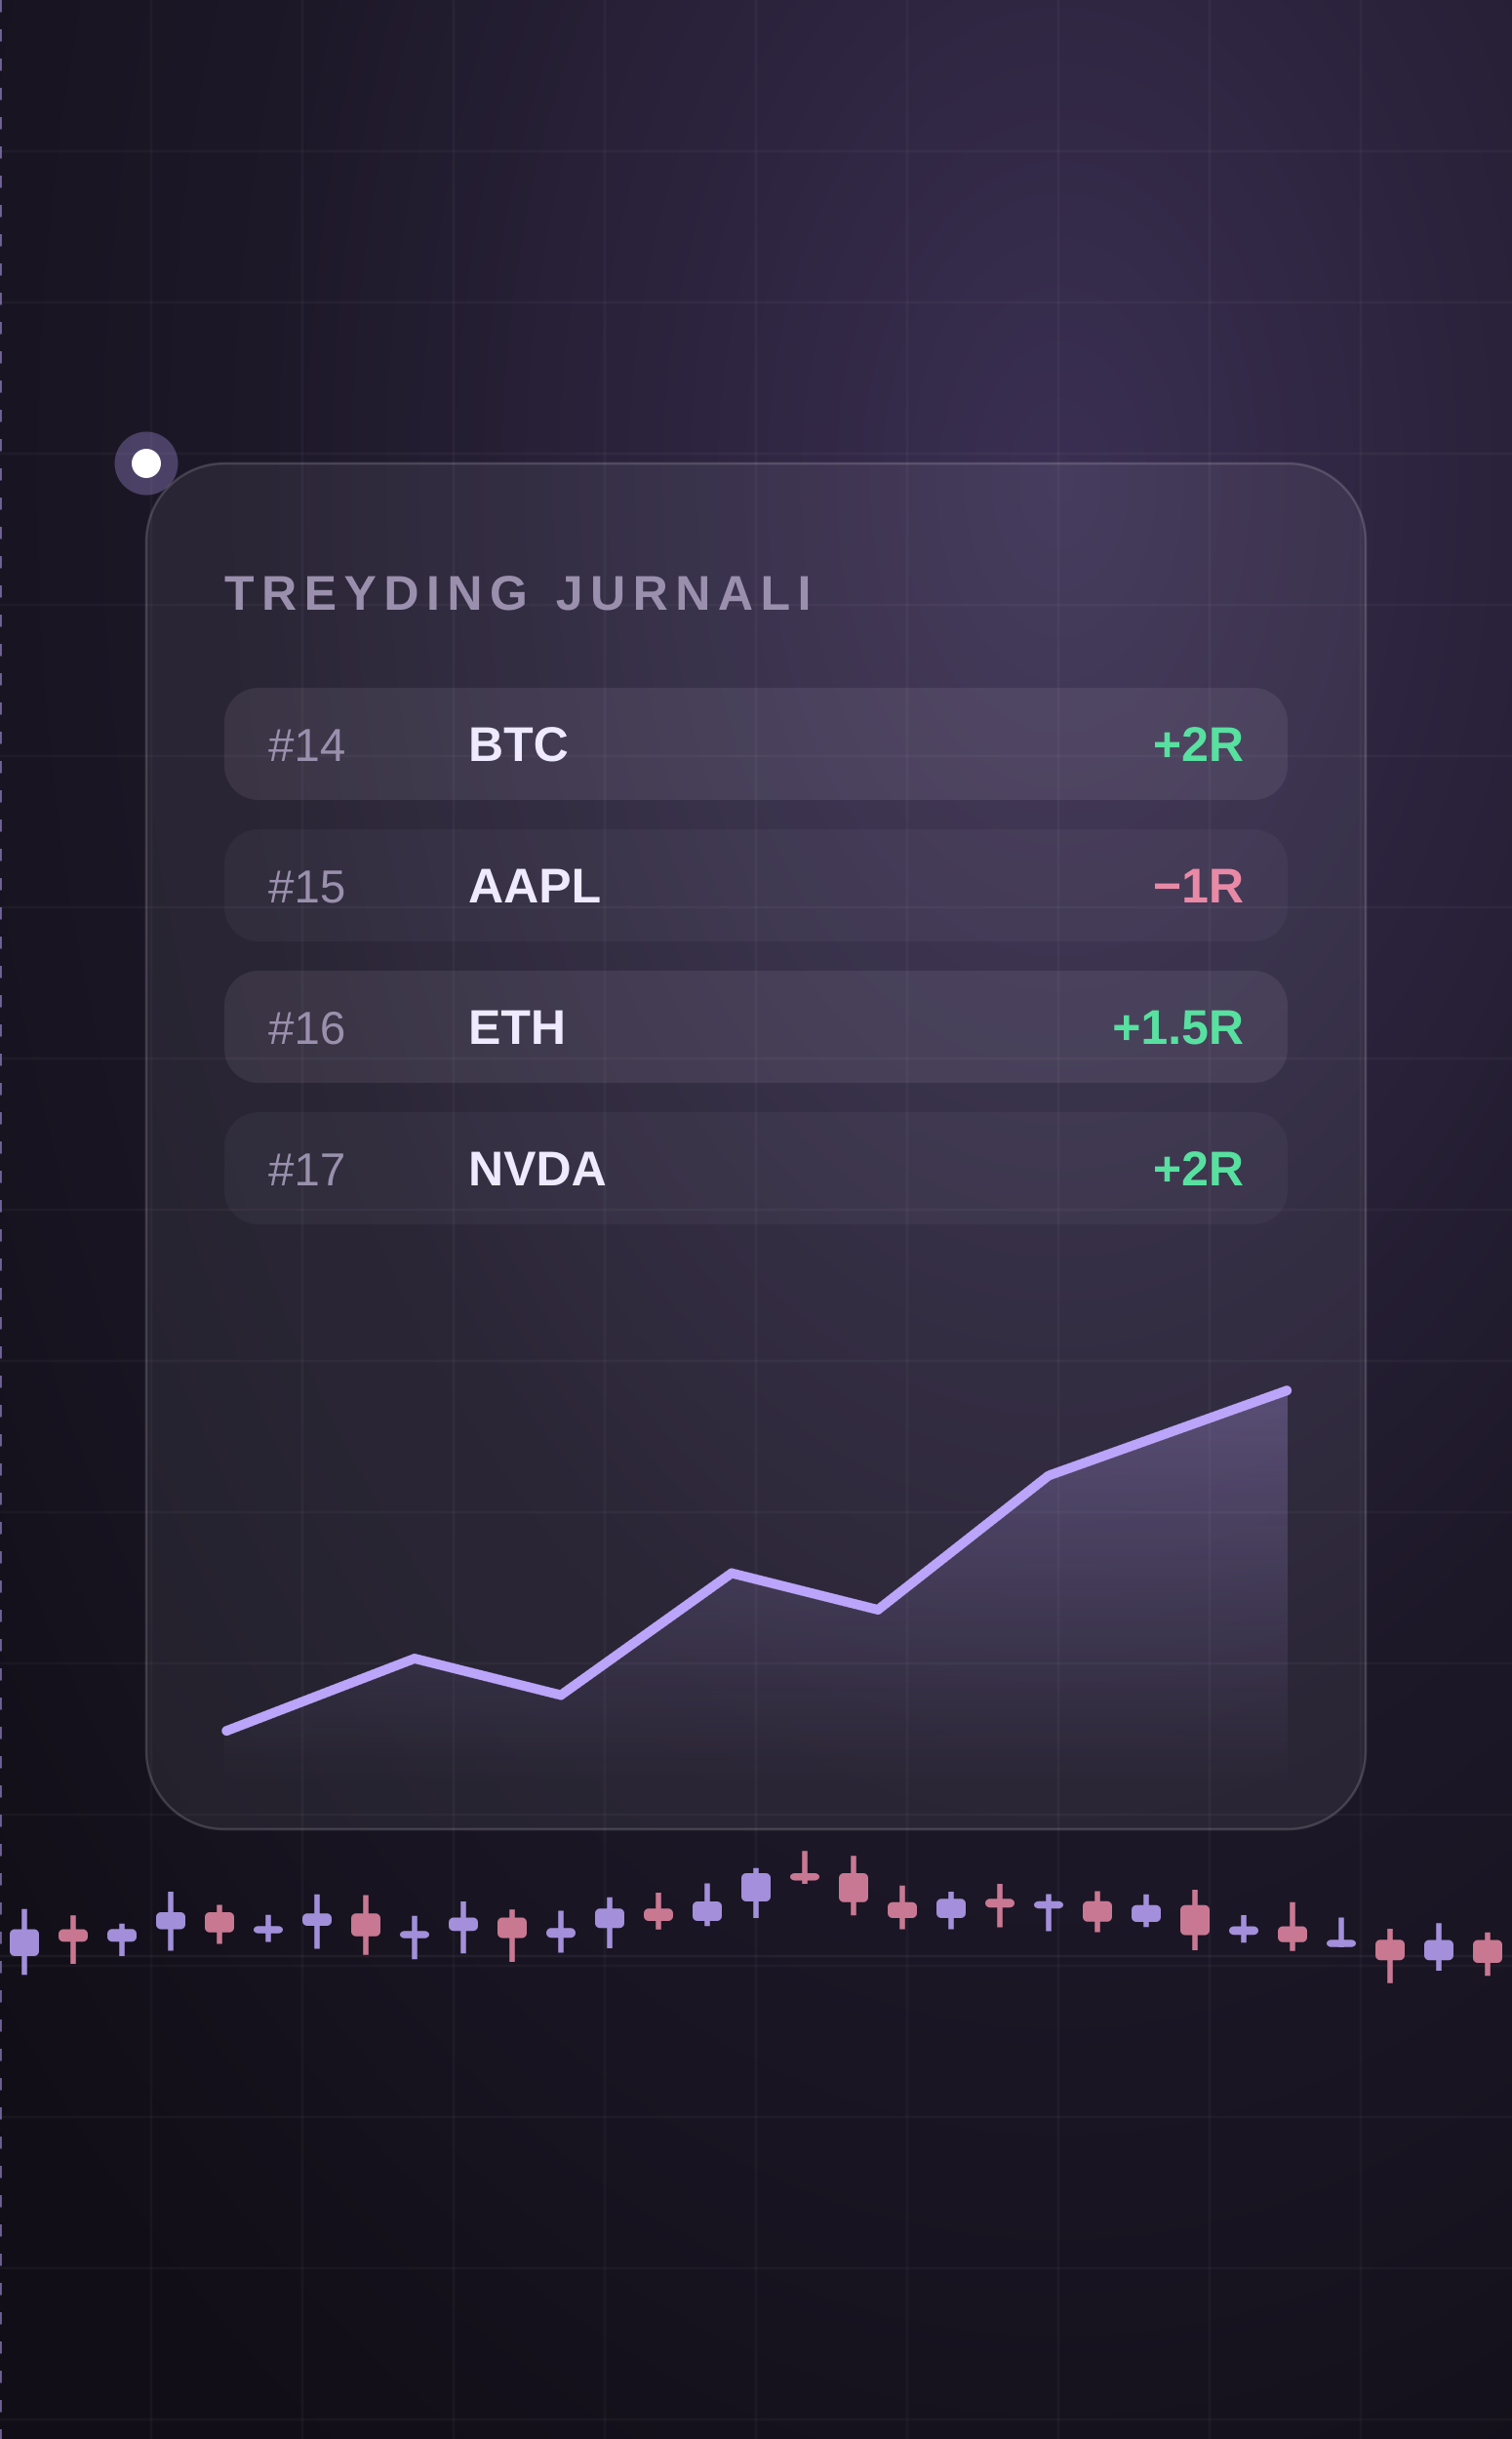
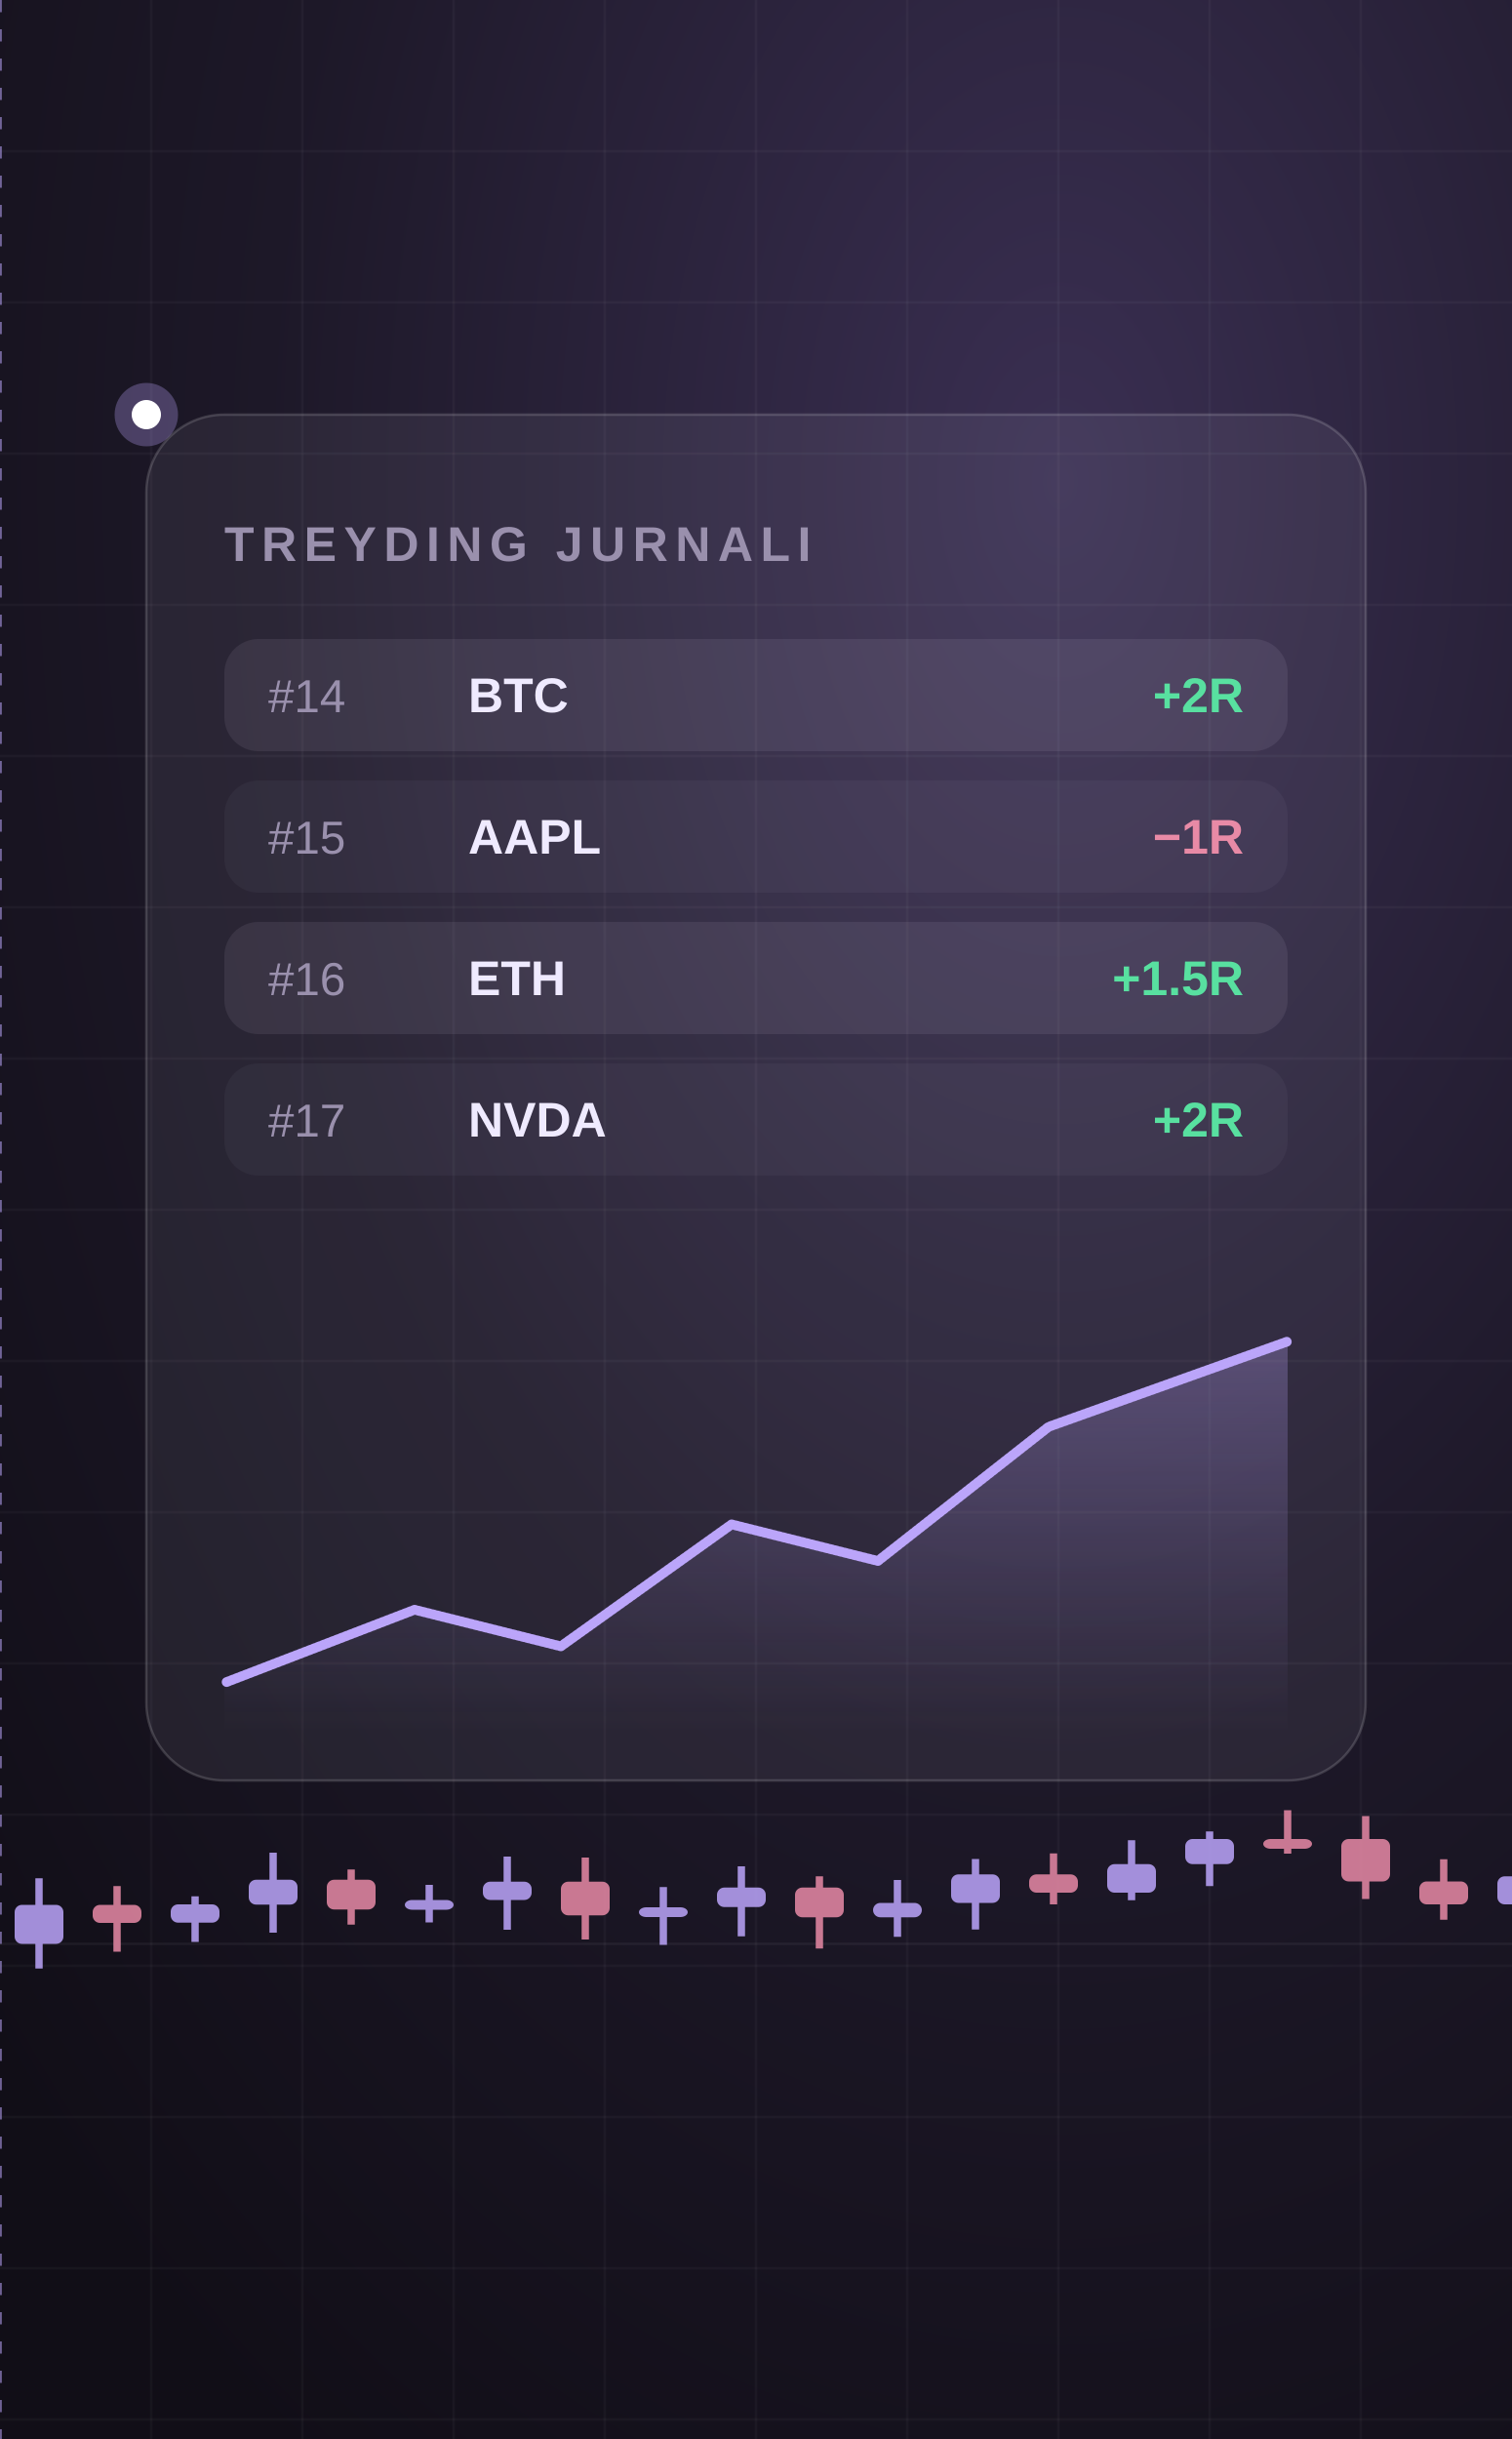
<svg xmlns="http://www.w3.org/2000/svg" width="620" height="1000" viewBox="0 0 620 1000">
  <style>
text{font-family:Arial,Helvetica,"Liberation Sans",sans-serif}
@keyframes grow{from{transform:scaleY(.05);opacity:0}to{transform:none;opacity:1}}
- @keyframes live{0%,100%{transform:none}50%{transform:scaleY(1.22)}}
+ @keyframes live{0%,100%{transform:none}50%{transform:scaleY(1.4)}}
@keyframes flo{0%,100%{transform:translateY(0)}50%{transform:translateY(-6px)}}
@keyframes br{0%,100%{opacity:.7;transform:scale(1)}50%{opacity:1;transform:scale(1.1)}}
@keyframes march{to{stroke-dashoffset:-60}}
@keyframes draw{0%{stroke-dashoffset:1;opacity:1}38%{stroke-dashoffset:0}86%{stroke-dashoffset:0;opacity:1}96%{opacity:0}100%{stroke-dashoffset:1;opacity:0}}
@keyframes bob{0%,100%{transform:none}50%{transform:scaleY(.72)}}
@keyframes dp{0%,100%{transform:scale(1)}50%{transform:scale(1.18)}}
@keyframes hl{0%,100%{opacity:.35}50%{opacity:1}}
@keyframes rin{from{opacity:0;transform:translateX(-18px)}to{opacity:1;transform:none}}
@keyframes bobx{0%,100%{transform:none}50%{transform:scaleX(.78)}}
.row{animation:rin .8s cubic-bezier(.2,.8,.2,1) both}
.barx{transform-box:fill-box;animation:bobx 2.6s ease-in-out infinite}
.cd,.bar,.dot,.glow{transform-box:fill-box}
@keyframes tick{0%,100%{transform:scaleY(1)}35%{transform:scaleY(var(--a,.7))}70%{transform:scaleY(var(--b,1.12))}}
.cd{transform-origin:50% 55%;animation:grow .7s cubic-bezier(.2,.8,.2,1) both,tick 2s ease-in-out infinite}
@keyframes stream{to{transform:translateX(-640px)}}
- .stream{animation:stream 16s linear infinite}
- .cd.live{transform-origin:50% 50%;animation:grow .7s cubic-bezier(.2,.8,.2,1) both,live 1.6s ease-in-out infinite}
+ .stream{animation:stream 8s linear infinite}
+ .cd.live{transform-origin:50% 50%;animation:grow .7s cubic-bezier(.2,.8,.2,1) both,live .9s ease-in-out infinite}
@keyframes scan{from{transform:translateX(-90px)}to{transform:translateX(710px)}}
.scan{animation:scan 6.5s cubic-bezier(.45,0,.55,1) infinite}
.chip{animation:flo 4.5s ease-in-out infinite}
.glow{transform-origin:50% 50%;animation:br 6s ease-in-out infinite}
.dash{animation:march 3.2s linear infinite}
.draw{stroke-dasharray:1;stroke-dashoffset:1;animation:draw 8s cubic-bezier(.4,0,.2,1) .3s infinite}
.bar{transform-origin:50% 100%;animation:bob 2.4s ease-in-out infinite}
.dot{transform-origin:50% 50%;animation:dp 2.2s ease-in-out infinite}
.hl{animation:hl 2.2s ease-in-out infinite}
@media (prefers-reduced-motion:reduce){*{animation:none!important}.draw{stroke-dasharray:none;stroke-dashoffset:0}.scan,.mdot{display:none}}
</style>
  <defs>
    <radialGradient id="bg" cx="70%" cy="20%" r="95%">
      <stop offset="0" stop-color="#3a2f52" />
      <stop offset=".55" stop-color="#1d1828" />
      <stop offset="1" stop-color="#110e17" />
    </radialGradient>
    <radialGradient id="glow" cx="50%" cy="50%" r="50%">
      <stop offset="0" stop-color="#a697eb" stop-opacity=".35" />
      <stop offset="1" stop-color="#a697eb" stop-opacity="0" />
    </radialGradient>
    <linearGradient id="scanG" x1="0" y1="0" x2="1" y2="0">
      <stop offset="0" stop-color="#bba5fa" stop-opacity="0" />
      <stop offset="1" stop-color="#bba5fa" stop-opacity=".2" />
    </linearGradient>
    <linearGradient id="fadeUp" x1="0" y1="0" x2="0" y2="1">
      <stop offset="0" stop-color="#bba5fa" stop-opacity=".35" />
      <stop offset="1" stop-color="#bba5fa" stop-opacity="0" />
    </linearGradient>
  </defs>
  <rect width="620" height="1000" fill="url(#bg)" />
  <line x1="62" y1="0" x2="62" y2="1000" stroke="#fff" stroke-opacity=".035" />
  <line x1="124" y1="0" x2="124" y2="1000" stroke="#fff" stroke-opacity=".035" />
  <line x1="186" y1="0" x2="186" y2="1000" stroke="#fff" stroke-opacity=".035" />
  <line x1="248" y1="0" x2="248" y2="1000" stroke="#fff" stroke-opacity=".035" />
  <line x1="310" y1="0" x2="310" y2="1000" stroke="#fff" stroke-opacity=".035" />
  <line x1="372" y1="0" x2="372" y2="1000" stroke="#fff" stroke-opacity=".035" />
  <line x1="434" y1="0" x2="434" y2="1000" stroke="#fff" stroke-opacity=".035" />
  <line x1="496" y1="0" x2="496" y2="1000" stroke="#fff" stroke-opacity=".035" />
  <line x1="558" y1="0" x2="558" y2="1000" stroke="#fff" stroke-opacity=".035" />
  <line x1="0" y1="62" x2="620" y2="62" stroke="#fff" stroke-opacity=".035" />
  <line x1="0" y1="124" x2="620" y2="124" stroke="#fff" stroke-opacity=".035" />
  <line x1="0" y1="186" x2="620" y2="186" stroke="#fff" stroke-opacity=".035" />
  <line x1="0" y1="248" x2="620" y2="248" stroke="#fff" stroke-opacity=".035" />
  <line x1="0" y1="310" x2="620" y2="310" stroke="#fff" stroke-opacity=".035" />
  <line x1="0" y1="372" x2="620" y2="372" stroke="#fff" stroke-opacity=".035" />
  <line x1="0" y1="434" x2="620" y2="434" stroke="#fff" stroke-opacity=".035" />
  <line x1="0" y1="496" x2="620" y2="496" stroke="#fff" stroke-opacity=".035" />
  <line x1="0" y1="558" x2="620" y2="558" stroke="#fff" stroke-opacity=".035" />
  <line x1="0" y1="620" x2="620" y2="620" stroke="#fff" stroke-opacity=".035" />
  <line x1="0" y1="682" x2="620" y2="682" stroke="#fff" stroke-opacity=".035" />
  <line x1="0" y1="744" x2="620" y2="744" stroke="#fff" stroke-opacity=".035" />
  <line x1="0" y1="806" x2="620" y2="806" stroke="#fff" stroke-opacity=".035" />
  <line x1="0" y1="868" x2="620" y2="868" stroke="#fff" stroke-opacity=".035" />
  <line x1="0" y1="930" x2="620" y2="930" stroke="#fff" stroke-opacity=".035" />
  <line x1="0" y1="992" x2="620" y2="992" stroke="#fff" stroke-opacity=".035" />
-   <g transform="translate(60 190)">
+   <g transform="translate(60 170)">
    <rect width="500" height="560" rx="32" fill="#efeaff" fill-opacity=".07" stroke="#fff" stroke-opacity=".16" />
    <text x="32" y="60" font-size="20" font-weight="700" fill="#9a90ad" letter-spacing="3">TREYDING JURNALI</text>
    <g transform="translate(32 92)">
      <g class="row" style="animation-delay:200ms">
        <rect width="436" height="46" rx="14" fill="#efeaff" fill-opacity="0.08" />
        <text x="18" y="30" font-size="19" fill="#9a90ad">#14</text>
        <text x="100" y="30" font-size="20" font-weight="700" fill="#efeaff">BTC</text>
        <text class="hl" style="animation-delay:-0s" x="418" y="30" text-anchor="end" font-size="20" font-weight="800" fill="#58e0a0">+2R</text>
      </g>
    </g>
    <g transform="translate(32 150)">
      <g class="row" style="animation-delay:330ms">
        <rect width="436" height="46" rx="14" fill="#efeaff" fill-opacity="0.04" />
        <text x="18" y="30" font-size="19" fill="#9a90ad">#15</text>
        <text x="100" y="30" font-size="20" font-weight="700" fill="#efeaff">AAPL</text>
        <text class="hl" style="animation-delay:-0.5s" x="418" y="30" text-anchor="end" font-size="20" font-weight="800" fill="#e88aa6">−1R</text>
      </g>
    </g>
    <g transform="translate(32 208)">
      <g class="row" style="animation-delay:460ms">
        <rect width="436" height="46" rx="14" fill="#efeaff" fill-opacity="0.08" />
        <text x="18" y="30" font-size="19" fill="#9a90ad">#16</text>
        <text x="100" y="30" font-size="20" font-weight="700" fill="#efeaff">ETH</text>
        <text class="hl" style="animation-delay:-1s" x="418" y="30" text-anchor="end" font-size="20" font-weight="800" fill="#58e0a0">+1.5R</text>
      </g>
    </g>
    <g transform="translate(32 266)">
      <g class="row" style="animation-delay:590ms">
        <rect width="436" height="46" rx="14" fill="#efeaff" fill-opacity="0.04" />
        <text x="18" y="30" font-size="19" fill="#9a90ad">#17</text>
        <text x="100" y="30" font-size="20" font-weight="700" fill="#efeaff">NVDA</text>
        <text class="hl" style="animation-delay:-1.5s" x="418" y="30" text-anchor="end" font-size="20" font-weight="800" fill="#58e0a0">+2R</text>
      </g>
    </g>
    <path class="draw" pathLength="1" d="M32 520 L110 490 L170 505 L240 455 L300 470 L370 415 L468 380" fill="none" stroke="#bba5fa" stroke-width="4" stroke-linecap="round" stroke-linejoin="round" />
    <g class="mdot">
      <circle r="13" fill="#bba5fa" opacity=".3">
        <animateMotion dur="5.5s" repeatCount="indefinite" path="M32 520 L110 490 L170 505 L240 455 L300 470 L370 415 L468 380" />
      </circle>
      <circle r="6" fill="#fff">
        <animateMotion dur="5.5s" repeatCount="indefinite" path="M32 520 L110 490 L170 505 L240 455 L300 470 L370 415 L468 380" />
      </circle>
    </g>
    <path d="M32 520 L110 490 L170 505 L240 455 L300 470 L370 415 L468 380 L468 540 L32 540 Z" fill="url(#fadeUp)" opacity=".8" />
  </g>
-   <g transform="translate(0 760)" opacity=".85">
-     <line x1="0" x2="1240" y1="42" y2="42" stroke="#fff" stroke-opacity=".06" />
+   <g transform="translate(0 742)" opacity=".85">
+     <line x1="0" x2="1240" y1="55" y2="55" stroke="#fff" stroke-opacity=".06" />
    <g class="stream">
-       <g class="cd" style="--a:0.66;--b:1.21;animation-duration:.7s,1.40s;animation-delay:300ms,0ms">
-         <line x1="10" x2="10" y1="22.7" y2="49.7" stroke="#bba5fa" stroke-width="2.2" />
-         <rect x="4" y="31.0" width="12" height="11.0" rx="2" fill="#bba5fa" />
-       </g>
-       <g class="cd" style="--a:0.73;--b:1.26;animation-duration:.7s,1.36s;animation-delay:325ms,173ms">
-         <line x1="30" x2="30" y1="25.3" y2="45.2" stroke="#e88aa6" stroke-width="2.2" />
-         <rect x="24" y="31.0" width="12" height="5.1" rx="2" fill="#e88aa6" />
-       </g>
-       <g class="cd" style="--a:0.68;--b:1.20;animation-duration:.7s,1.46s;animation-delay:350ms,346ms">
-         <line x1="50" x2="50" y1="28.7" y2="42.0" stroke="#bba5fa" stroke-width="2.2" />
-         <rect x="44" y="30.9" width="12" height="5.2" rx="2" fill="#bba5fa" />
-       </g>
-       <g class="cd" style="--a:0.62;--b:1.12;animation-duration:.7s,2.22s;animation-delay:375ms,519ms">
-         <line x1="70" x2="70" y1="15.6" y2="39.8" stroke="#bba5fa" stroke-width="2.2" />
-         <rect x="64" y="24.0" width="12" height="7.0" rx="2" fill="#bba5fa" />
-       </g>
-       <g class="cd" style="--a:0.68;--b:1.09;animation-duration:.7s,1.13s;animation-delay:400ms,692ms">
-         <line x1="90" x2="90" y1="21.0" y2="37.0" stroke="#e88aa6" stroke-width="2.2" />
-         <rect x="84" y="24.0" width="12" height="8.3" rx="2" fill="#e88aa6" />
-       </g>
-       <g class="cd" style="--a:0.62;--b:1.17;animation-duration:.7s,1.70s;animation-delay:425ms,865ms">
-         <line x1="110" x2="110" y1="25.1" y2="36.2" stroke="#bba5fa" stroke-width="2.2" />
-         <rect x="104" y="29.7" width="12" height="3.0" rx="2" fill="#bba5fa" />
-       </g>
-       <g class="cd" style="--a:0.55;--b:1.23;animation-duration:.7s,1.42s;animation-delay:450ms,1038ms">
-         <line x1="130" x2="130" y1="16.7" y2="39.0" stroke="#bba5fa" stroke-width="2.2" />
-         <rect x="124" y="24.5" width="12" height="5.1" rx="2" fill="#bba5fa" />
-       </g>
-       <g class="cd" style="--a:0.60;--b:1.12;animation-duration:.7s,2.29s;animation-delay:475ms,1211ms">
-         <line x1="150" x2="150" y1="17.0" y2="41.5" stroke="#e88aa6" stroke-width="2.2" />
-         <rect x="144" y="24.5" width="12" height="9.4" rx="2" fill="#e88aa6" />
-       </g>
-       <g class="cd" style="--a:0.53;--b:1.12;animation-duration:.7s,1.81s;animation-delay:500ms,1384ms">
-         <line x1="170" x2="170" y1="25.5" y2="43.3" stroke="#bba5fa" stroke-width="2.2" />
-         <rect x="164" y="31.7" width="12" height="3.0" rx="2" fill="#bba5fa" />
-       </g>
-       <g class="cd" style="--a:0.46;--b:1.10;animation-duration:.7s,1.99s;animation-delay:525ms,57ms">
-         <line x1="190" x2="190" y1="19.6" y2="40.9" stroke="#bba5fa" stroke-width="2.2" />
-         <rect x="184" y="26.2" width="12" height="5.5" rx="2" fill="#bba5fa" />
-       </g>
-       <g class="cd" style="--a:0.49;--b:1.13;animation-duration:.7s,1.82s;animation-delay:550ms,230ms">
-         <line x1="210" x2="210" y1="22.9" y2="44.4" stroke="#e88aa6" stroke-width="2.2" />
-         <rect x="204" y="26.2" width="12" height="8.4" rx="2" fill="#e88aa6" />
-       </g>
-       <g class="cd" style="--a:0.76;--b:1.27;animation-duration:.7s,1.80s;animation-delay:575ms,403ms">
-         <line x1="230" x2="230" y1="23.4" y2="40.6" stroke="#bba5fa" stroke-width="2.2" />
-         <rect x="224" y="30.5" width="12" height="4.0" rx="2" fill="#bba5fa" />
-       </g>
-       <g class="cd" style="--a:0.68;--b:1.17;animation-duration:.7s,2.43s;animation-delay:600ms,576ms">
-         <line x1="250" x2="250" y1="17.9" y2="38.8" stroke="#bba5fa" stroke-width="2.2" />
-         <rect x="244" y="22.5" width="12" height="8.0" rx="2" fill="#bba5fa" />
-       </g>
-       <g class="cd" style="--a:0.71;--b:1.12;animation-duration:.7s,1.22s;animation-delay:625ms,749ms">
-         <line x1="270" x2="270" y1="16.0" y2="31.1" stroke="#e88aa6" stroke-width="2.2" />
-         <rect x="264" y="22.5" width="12" height="5.1" rx="2" fill="#e88aa6" />
-       </g>
-       <g class="cd" style="--a:0.62;--b:1.19;animation-duration:.7s,1.66s;animation-delay:650ms,922ms">
-         <line x1="290" x2="290" y1="12.2" y2="29.7" stroke="#bba5fa" stroke-width="2.2" />
-         <rect x="284" y="19.6" width="12" height="8.0" rx="2" fill="#bba5fa" />
-       </g>
-       <g class="cd" style="--a:0.52;--b:1.23;animation-duration:.7s,1.25s;animation-delay:675ms,1095ms">
-         <line x1="310" x2="310" y1="5.9" y2="26.4" stroke="#bba5fa" stroke-width="2.2" />
-         <rect x="304" y="8.0" width="12" height="11.6" rx="2" fill="#bba5fa" />
-       </g>
-       <g class="cd" style="--a:0.54;--b:1.09;animation-duration:.7s,2.00s;animation-delay:700ms,1268ms">
-         <line x1="330" x2="330" y1="-1.1" y2="12.4" stroke="#e88aa6" stroke-width="2.2" />
-         <rect x="324" y="8.0" width="12" height="3.0" rx="2" fill="#e88aa6" />
-       </g>
-       <g class="cd" style="--a:0.79;--b:1.08;animation-duration:.7s,1.40s;animation-delay:725ms,1441ms">
-         <line x1="350" x2="350" y1="0.9" y2="25.3" stroke="#e88aa6" stroke-width="2.2" />
-         <rect x="344" y="8.0" width="12" height="11.9" rx="2" fill="#e88aa6" />
-       </g>
-       <g class="cd" style="--a:0.69;--b:1.26;animation-duration:.7s,1.45s;animation-delay:750ms,114ms">
-         <line x1="370" x2="370" y1="13.1" y2="31.0" stroke="#e88aa6" stroke-width="2.2" />
-         <rect x="364" y="19.9" width="12" height="6.5" rx="2" fill="#e88aa6" />
-       </g>
-       <g class="cd" style="--a:0.70;--b:1.27;animation-duration:.7s,1.15s;animation-delay:775ms,287ms">
-         <line x1="390" x2="390" y1="15.6" y2="31.0" stroke="#bba5fa" stroke-width="2.2" />
-         <rect x="384" y="18.5" width="12" height="7.9" rx="2" fill="#bba5fa" />
-       </g>
-       <g class="cd" style="--a:0.59;--b:1.18;animation-duration:.7s,2.51s;animation-delay:800ms,460ms">
-         <line x1="410" x2="410" y1="12.4" y2="30.2" stroke="#e88aa6" stroke-width="2.2" />
-         <rect x="404" y="18.5" width="12" height="3.6" rx="2" fill="#e88aa6" />
-       </g>
-       <g class="cd" style="--a:0.48;--b:1.28;animation-duration:.7s,1.52s;animation-delay:825ms,633ms">
-         <line x1="430" x2="430" y1="16.6" y2="31.8" stroke="#bba5fa" stroke-width="2.2" />
-         <rect x="424" y="19.5" width="12" height="3.0" rx="2" fill="#bba5fa" />
-       </g>
-       <g class="cd" style="--a:0.48;--b:1.21;animation-duration:.7s,1.68s;animation-delay:850ms,806ms">
-         <line x1="450" x2="450" y1="15.4" y2="32.2" stroke="#e88aa6" stroke-width="2.2" />
-         <rect x="444" y="19.5" width="12" height="8.4" rx="2" fill="#e88aa6" />
-       </g>
-       <g class="cd" style="--a:0.71;--b:1.26;animation-duration:.7s,2.00s;animation-delay:875ms,979ms">
-         <line x1="470" x2="470" y1="16.7" y2="30.1" stroke="#bba5fa" stroke-width="2.2" />
-         <rect x="464" y="21.1" width="12" height="6.9" rx="2" fill="#bba5fa" />
-       </g>
-       <g class="cd" style="--a:0.58;--b:1.28;animation-duration:.7s,1.46s;animation-delay:900ms,1152ms">
-         <line x1="490" x2="490" y1="14.8" y2="39.6" stroke="#e88aa6" stroke-width="2.2" />
-         <rect x="484" y="21.1" width="12" height="12.3" rx="2" fill="#e88aa6" />
-       </g>
-       <g class="cd" style="--a:0.57;--b:1.13;animation-duration:.7s,2.08s;animation-delay:925ms,1325ms">
-         <line x1="510" x2="510" y1="25.2" y2="36.5" stroke="#bba5fa" stroke-width="2.2" />
-         <rect x="504" y="29.8" width="12" height="3.5" rx="2" fill="#bba5fa" />
-       </g>
-       <g class="cd" style="--a:0.79;--b:1.10;animation-duration:.7s,1.36s;animation-delay:950ms,1498ms">
-         <line x1="530" x2="530" y1="19.9" y2="39.9" stroke="#e88aa6" stroke-width="2.2" />
-         <rect x="524" y="29.8" width="12" height="6.5" rx="2" fill="#e88aa6" />
-       </g>
-       <g class="cd" style="--a:0.66;--b:1.26;animation-duration:.7s,1.28s;animation-delay:975ms,171ms">
-         <line x1="550" x2="550" y1="26.2" y2="38.4" stroke="#bba5fa" stroke-width="2.2" />
-         <rect x="544" y="35.3" width="12" height="3.0" rx="2" fill="#bba5fa" />
-       </g>
-       <g class="cd" style="--a:0.64;--b:1.25;animation-duration:.7s,2.36s;animation-delay:1000ms,344ms">
-         <line x1="570" x2="570" y1="30.8" y2="53.1" stroke="#e88aa6" stroke-width="2.2" />
-         <rect x="564" y="35.3" width="12" height="8.4" rx="2" fill="#e88aa6" />
-       </g>
-       <g class="cd" style="--a:0.50;--b:1.14;animation-duration:.7s,2.09s;animation-delay:1025ms,517ms">
-         <line x1="590" x2="590" y1="28.5" y2="48.0" stroke="#bba5fa" stroke-width="2.2" />
-         <rect x="584" y="35.4" width="12" height="8.3" rx="2" fill="#bba5fa" />
-       </g>
-       <g class="cd" style="--a:0.71;--b:1.22;animation-duration:.7s,2.48s;animation-delay:1050ms,690ms">
-         <line x1="610" x2="610" y1="32.3" y2="50.1" stroke="#e88aa6" stroke-width="2.2" />
-         <rect x="604" y="35.4" width="12" height="9.4" rx="2" fill="#e88aa6" />
-       </g>
-       <g class="cd" style="--a:0.68;--b:1.13;animation-duration:.7s,2.52s;animation-delay:1075ms,863ms">
-         <line x1="630" x2="630" y1="33.4" y2="51.9" stroke="#bba5fa" stroke-width="2.2" />
-         <rect x="624" y="37.0" width="12" height="7.8" rx="2" fill="#bba5fa" />
+       <g class="cd" style="--a:0.48;--b:1.35;animation-duration:.7s,0.62s;animation-delay:300ms,0ms">
+         <line x1="16" x2="16" y1="28.1" y2="65.1" stroke="#bba5fa" stroke-width="3" />
+         <rect x="6" y="39.0" width="20" height="16.0" rx="3" fill="#bba5fa" />
+       </g>
+       <g class="cd" style="--a:0.54;--b:1.40;animation-duration:.7s,0.60s;animation-delay:330ms,173ms">
+         <line x1="48" x2="48" y1="31.3" y2="58.2" stroke="#e88aa6" stroke-width="3" />
+         <rect x="38" y="39.0" width="20" height="7.4" rx="3" fill="#e88aa6" />
+       </g>
+       <g class="cd" style="--a:0.49;--b:1.34;animation-duration:.7s,0.65s;animation-delay:360ms,346ms">
+         <line x1="80" x2="80" y1="35.5" y2="54.2" stroke="#bba5fa" stroke-width="3" />
+         <rect x="70" y="38.8" width="20" height="7.5" rx="3" fill="#bba5fa" />
+       </g>
+       <g class="cd" style="--a:0.45;--b:1.25;animation-duration:.7s,0.95s;animation-delay:390ms,519ms">
+         <line x1="112" x2="112" y1="17.6" y2="50.4" stroke="#bba5fa" stroke-width="3" />
+         <rect x="102" y="28.7" width="20" height="10.2" rx="3" fill="#bba5fa" />
+       </g>
+       <g class="cd" style="--a:0.50;--b:1.21;animation-duration:.7s,0.51s;animation-delay:420ms,692ms">
+         <line x1="144" x2="144" y1="24.5" y2="47.1" stroke="#e88aa6" stroke-width="3" />
+         <rect x="134" y="28.7" width="20" height="12.2" rx="3" fill="#e88aa6" />
+       </g>
+       <g class="cd" style="--a:0.44;--b:1.30;animation-duration:.7s,0.74s;animation-delay:450ms,65ms">
+         <line x1="176" x2="176" y1="30.8" y2="46.2" stroke="#bba5fa" stroke-width="3" />
+         <rect x="166" y="37.0" width="20" height="4.0" rx="3" fill="#bba5fa" />
+       </g>
+       <g class="cd" style="--a:0.39;--b:1.37;animation-duration:.7s,0.63s;animation-delay:480ms,238ms">
+         <line x1="208" x2="208" y1="19.2" y2="49.2" stroke="#bba5fa" stroke-width="3" />
+         <rect x="198" y="29.5" width="20" height="7.5" rx="3" fill="#bba5fa" />
+       </g>
+       <g class="cd" style="--a:0.43;--b:1.24;animation-duration:.7s,0.98s;animation-delay:510ms,411ms">
+         <line x1="240" x2="240" y1="19.6" y2="53.2" stroke="#e88aa6" stroke-width="3" />
+         <rect x="230" y="29.5" width="20" height="13.8" rx="3" fill="#e88aa6" />
+       </g>
+       <g class="cd" style="--a:0.37;--b:1.25;animation-duration:.7s,0.78s;animation-delay:540ms,584ms">
+         <line x1="272" x2="272" y1="31.7" y2="55.4" stroke="#bba5fa" stroke-width="3" />
+         <rect x="262" y="40.0" width="20" height="4.0" rx="3" fill="#bba5fa" />
+       </g>
+       <g class="cd" style="--a:0.30;--b:1.22;animation-duration:.7s,0.86s;animation-delay:570ms,757ms">
+         <line x1="304" x2="304" y1="23.2" y2="51.9" stroke="#bba5fa" stroke-width="3" />
+         <rect x="294" y="31.9" width="20" height="8.0" rx="3" fill="#bba5fa" />
+       </g>
+       <g class="cd" style="--a:0.34;--b:1.25;animation-duration:.7s,0.79s;animation-delay:600ms,130ms">
+         <line x1="336" x2="336" y1="27.3" y2="56.9" stroke="#e88aa6" stroke-width="3" />
+         <rect x="326" y="31.9" width="20" height="12.2" rx="3" fill="#e88aa6" />
+       </g>
+       <g class="cd" style="--a:0.57;--b:1.42;animation-duration:.7s,0.78s;animation-delay:630ms,303ms">
+         <line x1="368" x2="368" y1="28.8" y2="52.1" stroke="#bba5fa" stroke-width="3" />
+         <rect x="358" y="38.2" width="20" height="5.9" rx="3" fill="#bba5fa" />
+       </g>
+       <g class="cd" style="--a:0.50;--b:1.31;animation-duration:.7s,1.03s;animation-delay:660ms,476ms">
+         <line x1="400" x2="400" y1="20.2" y2="49.1" stroke="#bba5fa" stroke-width="3" />
+         <rect x="390" y="26.5" width="20" height="11.7" rx="3" fill="#bba5fa" />
+       </g>
+       <g class="cd" style="--a:0.52;--b:1.25;animation-duration:.7s,0.55s;animation-delay:690ms,649ms">
+         <line x1="432" x2="432" y1="17.9" y2="38.8" stroke="#e88aa6" stroke-width="3" />
+         <rect x="422" y="26.5" width="20" height="7.5" rx="3" fill="#e88aa6" />
+       </g>
+       <g class="cd" style="--a:0.44;--b:1.32;animation-duration:.7s,0.72s;animation-delay:720ms,22ms">
+         <line x1="464" x2="464" y1="12.5" y2="37.1" stroke="#bba5fa" stroke-width="3" />
+         <rect x="454" y="22.3" width="20" height="11.7" rx="3" fill="#bba5fa" />
+       </g>
+       <g class="cd" style="--a:0.36;--b:1.37;animation-duration:.7s,0.56s;animation-delay:750ms,195ms">
+         <line x1="496" x2="496" y1="8.9" y2="31.3" stroke="#bba5fa" stroke-width="3" />
+         <rect x="486" y="12.0" width="20" height="10.3" rx="3" fill="#bba5fa" />
+       </g>
+       <g class="cd" style="--a:0.38;--b:1.22;animation-duration:.7s,0.86s;animation-delay:780ms,368ms">
+         <line x1="528" x2="528" y1="0.2" y2="18.0" stroke="#e88aa6" stroke-width="3" />
+         <rect x="518" y="12.0" width="20" height="4.0" rx="3" fill="#e88aa6" />
+       </g>
+       <g class="cd" style="--a:0.59;--b:1.20;animation-duration:.7s,0.62s;animation-delay:810ms,541ms">
+         <line x1="560" x2="560" y1="2.6" y2="36.6" stroke="#e88aa6" stroke-width="3" />
+         <rect x="550" y="12.0" width="20" height="17.4" rx="3" fill="#e88aa6" />
+       </g>
+       <g class="cd" style="--a:0.50;--b:1.41;animation-duration:.7s,0.64s;animation-delay:840ms,714ms">
+         <line x1="592" x2="592" y1="20.3" y2="45.1" stroke="#e88aa6" stroke-width="3" />
+         <rect x="582" y="29.4" width="20" height="9.4" rx="3" fill="#e88aa6" />
+       </g>
+       <g class="cd" style="--a:0.51;--b:1.42;animation-duration:.7s,0.52s;animation-delay:870ms,87ms">
+         <line x1="624" x2="624" y1="23.2" y2="45.1" stroke="#bba5fa" stroke-width="3" />
+         <rect x="614" y="27.3" width="20" height="11.5" rx="3" fill="#bba5fa" />
      </g>
      <g transform="translate(640 0)">
-         <g class="cd" style="--a:0.66;--b:1.21;animation-duration:.7s,1.40s;animation-delay:300ms,0ms">
-           <line x1="10" x2="10" y1="22.7" y2="49.7" stroke="#bba5fa" stroke-width="2.2" />
-           <rect x="4" y="31.0" width="12" height="11.0" rx="2" fill="#bba5fa" />
-         </g>
-         <g class="cd" style="--a:0.73;--b:1.26;animation-duration:.7s,1.36s;animation-delay:325ms,173ms">
-           <line x1="30" x2="30" y1="25.3" y2="45.2" stroke="#e88aa6" stroke-width="2.2" />
-           <rect x="24" y="31.0" width="12" height="5.1" rx="2" fill="#e88aa6" />
-         </g>
-         <g class="cd" style="--a:0.68;--b:1.20;animation-duration:.7s,1.46s;animation-delay:350ms,346ms">
-           <line x1="50" x2="50" y1="28.7" y2="42.0" stroke="#bba5fa" stroke-width="2.2" />
-           <rect x="44" y="30.9" width="12" height="5.2" rx="2" fill="#bba5fa" />
-         </g>
-         <g class="cd" style="--a:0.62;--b:1.12;animation-duration:.7s,2.22s;animation-delay:375ms,519ms">
-           <line x1="70" x2="70" y1="15.6" y2="39.8" stroke="#bba5fa" stroke-width="2.2" />
-           <rect x="64" y="24.0" width="12" height="7.0" rx="2" fill="#bba5fa" />
-         </g>
-         <g class="cd" style="--a:0.68;--b:1.09;animation-duration:.7s,1.13s;animation-delay:400ms,692ms">
-           <line x1="90" x2="90" y1="21.0" y2="37.0" stroke="#e88aa6" stroke-width="2.2" />
-           <rect x="84" y="24.0" width="12" height="8.3" rx="2" fill="#e88aa6" />
-         </g>
-         <g class="cd" style="--a:0.62;--b:1.17;animation-duration:.7s,1.70s;animation-delay:425ms,865ms">
-           <line x1="110" x2="110" y1="25.1" y2="36.2" stroke="#bba5fa" stroke-width="2.2" />
-           <rect x="104" y="29.7" width="12" height="3.0" rx="2" fill="#bba5fa" />
-         </g>
-         <g class="cd" style="--a:0.55;--b:1.23;animation-duration:.7s,1.42s;animation-delay:450ms,1038ms">
-           <line x1="130" x2="130" y1="16.7" y2="39.0" stroke="#bba5fa" stroke-width="2.2" />
-           <rect x="124" y="24.5" width="12" height="5.1" rx="2" fill="#bba5fa" />
-         </g>
-         <g class="cd" style="--a:0.60;--b:1.12;animation-duration:.7s,2.29s;animation-delay:475ms,1211ms">
-           <line x1="150" x2="150" y1="17.0" y2="41.5" stroke="#e88aa6" stroke-width="2.2" />
-           <rect x="144" y="24.5" width="12" height="9.4" rx="2" fill="#e88aa6" />
-         </g>
-         <g class="cd" style="--a:0.53;--b:1.12;animation-duration:.7s,1.81s;animation-delay:500ms,1384ms">
-           <line x1="170" x2="170" y1="25.5" y2="43.3" stroke="#bba5fa" stroke-width="2.2" />
-           <rect x="164" y="31.7" width="12" height="3.0" rx="2" fill="#bba5fa" />
-         </g>
-         <g class="cd" style="--a:0.46;--b:1.10;animation-duration:.7s,1.99s;animation-delay:525ms,57ms">
-           <line x1="190" x2="190" y1="19.6" y2="40.9" stroke="#bba5fa" stroke-width="2.2" />
-           <rect x="184" y="26.2" width="12" height="5.5" rx="2" fill="#bba5fa" />
-         </g>
-         <g class="cd" style="--a:0.49;--b:1.13;animation-duration:.7s,1.82s;animation-delay:550ms,230ms">
-           <line x1="210" x2="210" y1="22.9" y2="44.4" stroke="#e88aa6" stroke-width="2.2" />
-           <rect x="204" y="26.2" width="12" height="8.4" rx="2" fill="#e88aa6" />
-         </g>
-         <g class="cd" style="--a:0.76;--b:1.27;animation-duration:.7s,1.80s;animation-delay:575ms,403ms">
-           <line x1="230" x2="230" y1="23.4" y2="40.6" stroke="#bba5fa" stroke-width="2.2" />
-           <rect x="224" y="30.5" width="12" height="4.0" rx="2" fill="#bba5fa" />
-         </g>
-         <g class="cd" style="--a:0.68;--b:1.17;animation-duration:.7s,2.43s;animation-delay:600ms,576ms">
-           <line x1="250" x2="250" y1="17.9" y2="38.8" stroke="#bba5fa" stroke-width="2.2" />
-           <rect x="244" y="22.5" width="12" height="8.0" rx="2" fill="#bba5fa" />
-         </g>
-         <g class="cd" style="--a:0.71;--b:1.12;animation-duration:.7s,1.22s;animation-delay:625ms,749ms">
-           <line x1="270" x2="270" y1="16.0" y2="31.1" stroke="#e88aa6" stroke-width="2.2" />
-           <rect x="264" y="22.5" width="12" height="5.1" rx="2" fill="#e88aa6" />
-         </g>
-         <g class="cd" style="--a:0.62;--b:1.19;animation-duration:.7s,1.66s;animation-delay:650ms,922ms">
-           <line x1="290" x2="290" y1="12.2" y2="29.7" stroke="#bba5fa" stroke-width="2.2" />
-           <rect x="284" y="19.6" width="12" height="8.0" rx="2" fill="#bba5fa" />
-         </g>
-         <g class="cd" style="--a:0.52;--b:1.23;animation-duration:.7s,1.25s;animation-delay:675ms,1095ms">
-           <line x1="310" x2="310" y1="5.9" y2="26.4" stroke="#bba5fa" stroke-width="2.2" />
-           <rect x="304" y="8.0" width="12" height="11.6" rx="2" fill="#bba5fa" />
-         </g>
-         <g class="cd" style="--a:0.54;--b:1.09;animation-duration:.7s,2.00s;animation-delay:700ms,1268ms">
-           <line x1="330" x2="330" y1="-1.1" y2="12.4" stroke="#e88aa6" stroke-width="2.2" />
-           <rect x="324" y="8.0" width="12" height="3.0" rx="2" fill="#e88aa6" />
-         </g>
-         <g class="cd" style="--a:0.79;--b:1.08;animation-duration:.7s,1.40s;animation-delay:725ms,1441ms">
-           <line x1="350" x2="350" y1="0.9" y2="25.3" stroke="#e88aa6" stroke-width="2.2" />
-           <rect x="344" y="8.0" width="12" height="11.9" rx="2" fill="#e88aa6" />
-         </g>
-         <g class="cd" style="--a:0.69;--b:1.26;animation-duration:.7s,1.45s;animation-delay:750ms,114ms">
-           <line x1="370" x2="370" y1="13.1" y2="31.0" stroke="#e88aa6" stroke-width="2.2" />
-           <rect x="364" y="19.9" width="12" height="6.5" rx="2" fill="#e88aa6" />
-         </g>
-         <g class="cd" style="--a:0.70;--b:1.27;animation-duration:.7s,1.15s;animation-delay:775ms,287ms">
-           <line x1="390" x2="390" y1="15.6" y2="31.0" stroke="#bba5fa" stroke-width="2.2" />
-           <rect x="384" y="18.5" width="12" height="7.9" rx="2" fill="#bba5fa" />
-         </g>
-         <g class="cd" style="--a:0.59;--b:1.18;animation-duration:.7s,2.51s;animation-delay:800ms,460ms">
-           <line x1="410" x2="410" y1="12.4" y2="30.2" stroke="#e88aa6" stroke-width="2.2" />
-           <rect x="404" y="18.5" width="12" height="3.6" rx="2" fill="#e88aa6" />
-         </g>
-         <g class="cd" style="--a:0.48;--b:1.28;animation-duration:.7s,1.52s;animation-delay:825ms,633ms">
-           <line x1="430" x2="430" y1="16.6" y2="31.8" stroke="#bba5fa" stroke-width="2.2" />
-           <rect x="424" y="19.5" width="12" height="3.0" rx="2" fill="#bba5fa" />
-         </g>
-         <g class="cd" style="--a:0.48;--b:1.21;animation-duration:.7s,1.68s;animation-delay:850ms,806ms">
-           <line x1="450" x2="450" y1="15.4" y2="32.2" stroke="#e88aa6" stroke-width="2.2" />
-           <rect x="444" y="19.5" width="12" height="8.4" rx="2" fill="#e88aa6" />
-         </g>
-         <g class="cd" style="--a:0.71;--b:1.26;animation-duration:.7s,2.00s;animation-delay:875ms,979ms">
-           <line x1="470" x2="470" y1="16.7" y2="30.1" stroke="#bba5fa" stroke-width="2.2" />
-           <rect x="464" y="21.1" width="12" height="6.9" rx="2" fill="#bba5fa" />
-         </g>
-         <g class="cd" style="--a:0.58;--b:1.28;animation-duration:.7s,1.46s;animation-delay:900ms,1152ms">
-           <line x1="490" x2="490" y1="14.8" y2="39.6" stroke="#e88aa6" stroke-width="2.2" />
-           <rect x="484" y="21.1" width="12" height="12.3" rx="2" fill="#e88aa6" />
-         </g>
-         <g class="cd" style="--a:0.57;--b:1.13;animation-duration:.7s,2.08s;animation-delay:925ms,1325ms">
-           <line x1="510" x2="510" y1="25.2" y2="36.5" stroke="#bba5fa" stroke-width="2.2" />
-           <rect x="504" y="29.8" width="12" height="3.5" rx="2" fill="#bba5fa" />
-         </g>
-         <g class="cd" style="--a:0.79;--b:1.10;animation-duration:.7s,1.36s;animation-delay:950ms,1498ms">
-           <line x1="530" x2="530" y1="19.9" y2="39.9" stroke="#e88aa6" stroke-width="2.2" />
-           <rect x="524" y="29.8" width="12" height="6.5" rx="2" fill="#e88aa6" />
-         </g>
-         <g class="cd" style="--a:0.66;--b:1.26;animation-duration:.7s,1.28s;animation-delay:975ms,171ms">
-           <line x1="550" x2="550" y1="26.2" y2="38.4" stroke="#bba5fa" stroke-width="2.2" />
-           <rect x="544" y="35.3" width="12" height="3.0" rx="2" fill="#bba5fa" />
-         </g>
-         <g class="cd" style="--a:0.64;--b:1.25;animation-duration:.7s,2.36s;animation-delay:1000ms,344ms">
-           <line x1="570" x2="570" y1="30.8" y2="53.1" stroke="#e88aa6" stroke-width="2.2" />
-           <rect x="564" y="35.3" width="12" height="8.4" rx="2" fill="#e88aa6" />
-         </g>
-         <g class="cd" style="--a:0.50;--b:1.14;animation-duration:.7s,2.09s;animation-delay:1025ms,517ms">
-           <line x1="590" x2="590" y1="28.5" y2="48.0" stroke="#bba5fa" stroke-width="2.2" />
-           <rect x="584" y="35.4" width="12" height="8.3" rx="2" fill="#bba5fa" />
-         </g>
-         <g class="cd" style="--a:0.71;--b:1.22;animation-duration:.7s,2.48s;animation-delay:1050ms,690ms">
-           <line x1="610" x2="610" y1="32.3" y2="50.1" stroke="#e88aa6" stroke-width="2.2" />
-           <rect x="604" y="35.4" width="12" height="9.4" rx="2" fill="#e88aa6" />
-         </g>
-         <g class="cd" style="--a:0.68;--b:1.13;animation-duration:.7s,2.52s;animation-delay:1075ms,863ms">
-           <line x1="630" x2="630" y1="33.4" y2="51.9" stroke="#bba5fa" stroke-width="2.2" />
-           <rect x="624" y="37.0" width="12" height="7.8" rx="2" fill="#bba5fa" />
+         <g class="cd" style="--a:0.48;--b:1.35;animation-duration:.7s,0.62s;animation-delay:300ms,0ms">
+           <line x1="16" x2="16" y1="28.1" y2="65.1" stroke="#bba5fa" stroke-width="3" />
+           <rect x="6" y="39.0" width="20" height="16.0" rx="3" fill="#bba5fa" />
+         </g>
+         <g class="cd" style="--a:0.54;--b:1.40;animation-duration:.7s,0.60s;animation-delay:330ms,173ms">
+           <line x1="48" x2="48" y1="31.3" y2="58.2" stroke="#e88aa6" stroke-width="3" />
+           <rect x="38" y="39.0" width="20" height="7.4" rx="3" fill="#e88aa6" />
+         </g>
+         <g class="cd" style="--a:0.49;--b:1.34;animation-duration:.7s,0.65s;animation-delay:360ms,346ms">
+           <line x1="80" x2="80" y1="35.5" y2="54.2" stroke="#bba5fa" stroke-width="3" />
+           <rect x="70" y="38.8" width="20" height="7.5" rx="3" fill="#bba5fa" />
+         </g>
+         <g class="cd" style="--a:0.45;--b:1.25;animation-duration:.7s,0.95s;animation-delay:390ms,519ms">
+           <line x1="112" x2="112" y1="17.6" y2="50.4" stroke="#bba5fa" stroke-width="3" />
+           <rect x="102" y="28.7" width="20" height="10.2" rx="3" fill="#bba5fa" />
+         </g>
+         <g class="cd" style="--a:0.50;--b:1.21;animation-duration:.7s,0.51s;animation-delay:420ms,692ms">
+           <line x1="144" x2="144" y1="24.5" y2="47.1" stroke="#e88aa6" stroke-width="3" />
+           <rect x="134" y="28.7" width="20" height="12.2" rx="3" fill="#e88aa6" />
+         </g>
+         <g class="cd" style="--a:0.44;--b:1.30;animation-duration:.7s,0.74s;animation-delay:450ms,65ms">
+           <line x1="176" x2="176" y1="30.8" y2="46.2" stroke="#bba5fa" stroke-width="3" />
+           <rect x="166" y="37.0" width="20" height="4.0" rx="3" fill="#bba5fa" />
+         </g>
+         <g class="cd" style="--a:0.39;--b:1.37;animation-duration:.7s,0.63s;animation-delay:480ms,238ms">
+           <line x1="208" x2="208" y1="19.2" y2="49.2" stroke="#bba5fa" stroke-width="3" />
+           <rect x="198" y="29.5" width="20" height="7.5" rx="3" fill="#bba5fa" />
+         </g>
+         <g class="cd" style="--a:0.43;--b:1.24;animation-duration:.7s,0.98s;animation-delay:510ms,411ms">
+           <line x1="240" x2="240" y1="19.6" y2="53.2" stroke="#e88aa6" stroke-width="3" />
+           <rect x="230" y="29.5" width="20" height="13.8" rx="3" fill="#e88aa6" />
+         </g>
+         <g class="cd" style="--a:0.37;--b:1.25;animation-duration:.7s,0.78s;animation-delay:540ms,584ms">
+           <line x1="272" x2="272" y1="31.7" y2="55.4" stroke="#bba5fa" stroke-width="3" />
+           <rect x="262" y="40.0" width="20" height="4.0" rx="3" fill="#bba5fa" />
+         </g>
+         <g class="cd" style="--a:0.30;--b:1.22;animation-duration:.7s,0.86s;animation-delay:570ms,757ms">
+           <line x1="304" x2="304" y1="23.2" y2="51.9" stroke="#bba5fa" stroke-width="3" />
+           <rect x="294" y="31.9" width="20" height="8.0" rx="3" fill="#bba5fa" />
+         </g>
+         <g class="cd" style="--a:0.34;--b:1.25;animation-duration:.7s,0.79s;animation-delay:600ms,130ms">
+           <line x1="336" x2="336" y1="27.3" y2="56.9" stroke="#e88aa6" stroke-width="3" />
+           <rect x="326" y="31.9" width="20" height="12.2" rx="3" fill="#e88aa6" />
+         </g>
+         <g class="cd" style="--a:0.57;--b:1.42;animation-duration:.7s,0.78s;animation-delay:630ms,303ms">
+           <line x1="368" x2="368" y1="28.8" y2="52.1" stroke="#bba5fa" stroke-width="3" />
+           <rect x="358" y="38.2" width="20" height="5.9" rx="3" fill="#bba5fa" />
+         </g>
+         <g class="cd" style="--a:0.50;--b:1.31;animation-duration:.7s,1.03s;animation-delay:660ms,476ms">
+           <line x1="400" x2="400" y1="20.2" y2="49.1" stroke="#bba5fa" stroke-width="3" />
+           <rect x="390" y="26.5" width="20" height="11.7" rx="3" fill="#bba5fa" />
+         </g>
+         <g class="cd" style="--a:0.52;--b:1.25;animation-duration:.7s,0.55s;animation-delay:690ms,649ms">
+           <line x1="432" x2="432" y1="17.9" y2="38.8" stroke="#e88aa6" stroke-width="3" />
+           <rect x="422" y="26.5" width="20" height="7.5" rx="3" fill="#e88aa6" />
+         </g>
+         <g class="cd" style="--a:0.44;--b:1.32;animation-duration:.7s,0.72s;animation-delay:720ms,22ms">
+           <line x1="464" x2="464" y1="12.5" y2="37.1" stroke="#bba5fa" stroke-width="3" />
+           <rect x="454" y="22.3" width="20" height="11.7" rx="3" fill="#bba5fa" />
+         </g>
+         <g class="cd" style="--a:0.36;--b:1.37;animation-duration:.7s,0.56s;animation-delay:750ms,195ms">
+           <line x1="496" x2="496" y1="8.9" y2="31.3" stroke="#bba5fa" stroke-width="3" />
+           <rect x="486" y="12.0" width="20" height="10.3" rx="3" fill="#bba5fa" />
+         </g>
+         <g class="cd" style="--a:0.38;--b:1.22;animation-duration:.7s,0.86s;animation-delay:780ms,368ms">
+           <line x1="528" x2="528" y1="0.2" y2="18.0" stroke="#e88aa6" stroke-width="3" />
+           <rect x="518" y="12.0" width="20" height="4.0" rx="3" fill="#e88aa6" />
+         </g>
+         <g class="cd" style="--a:0.59;--b:1.20;animation-duration:.7s,0.62s;animation-delay:810ms,541ms">
+           <line x1="560" x2="560" y1="2.6" y2="36.6" stroke="#e88aa6" stroke-width="3" />
+           <rect x="550" y="12.0" width="20" height="17.4" rx="3" fill="#e88aa6" />
+         </g>
+         <g class="cd" style="--a:0.50;--b:1.41;animation-duration:.7s,0.64s;animation-delay:840ms,714ms">
+           <line x1="592" x2="592" y1="20.3" y2="45.1" stroke="#e88aa6" stroke-width="3" />
+           <rect x="582" y="29.4" width="20" height="9.4" rx="3" fill="#e88aa6" />
+         </g>
+         <g class="cd" style="--a:0.51;--b:1.42;animation-duration:.7s,0.52s;animation-delay:870ms,87ms">
+           <line x1="624" x2="624" y1="23.2" y2="45.1" stroke="#bba5fa" stroke-width="3" />
+           <rect x="614" y="27.3" width="20" height="11.5" rx="3" fill="#bba5fa" />
        </g>
      </g>
    </g>
  </g>
  <g class="scan">
    <rect x="-70" y="0" width="70" height="1000" fill="url(#scanG)" />
    <line x1="0" y1="0" x2="0" y2="1000" stroke="#bba5fa" stroke-opacity=".55" stroke-width="1.5" stroke-dasharray="5 7" />
  </g>
</svg>
